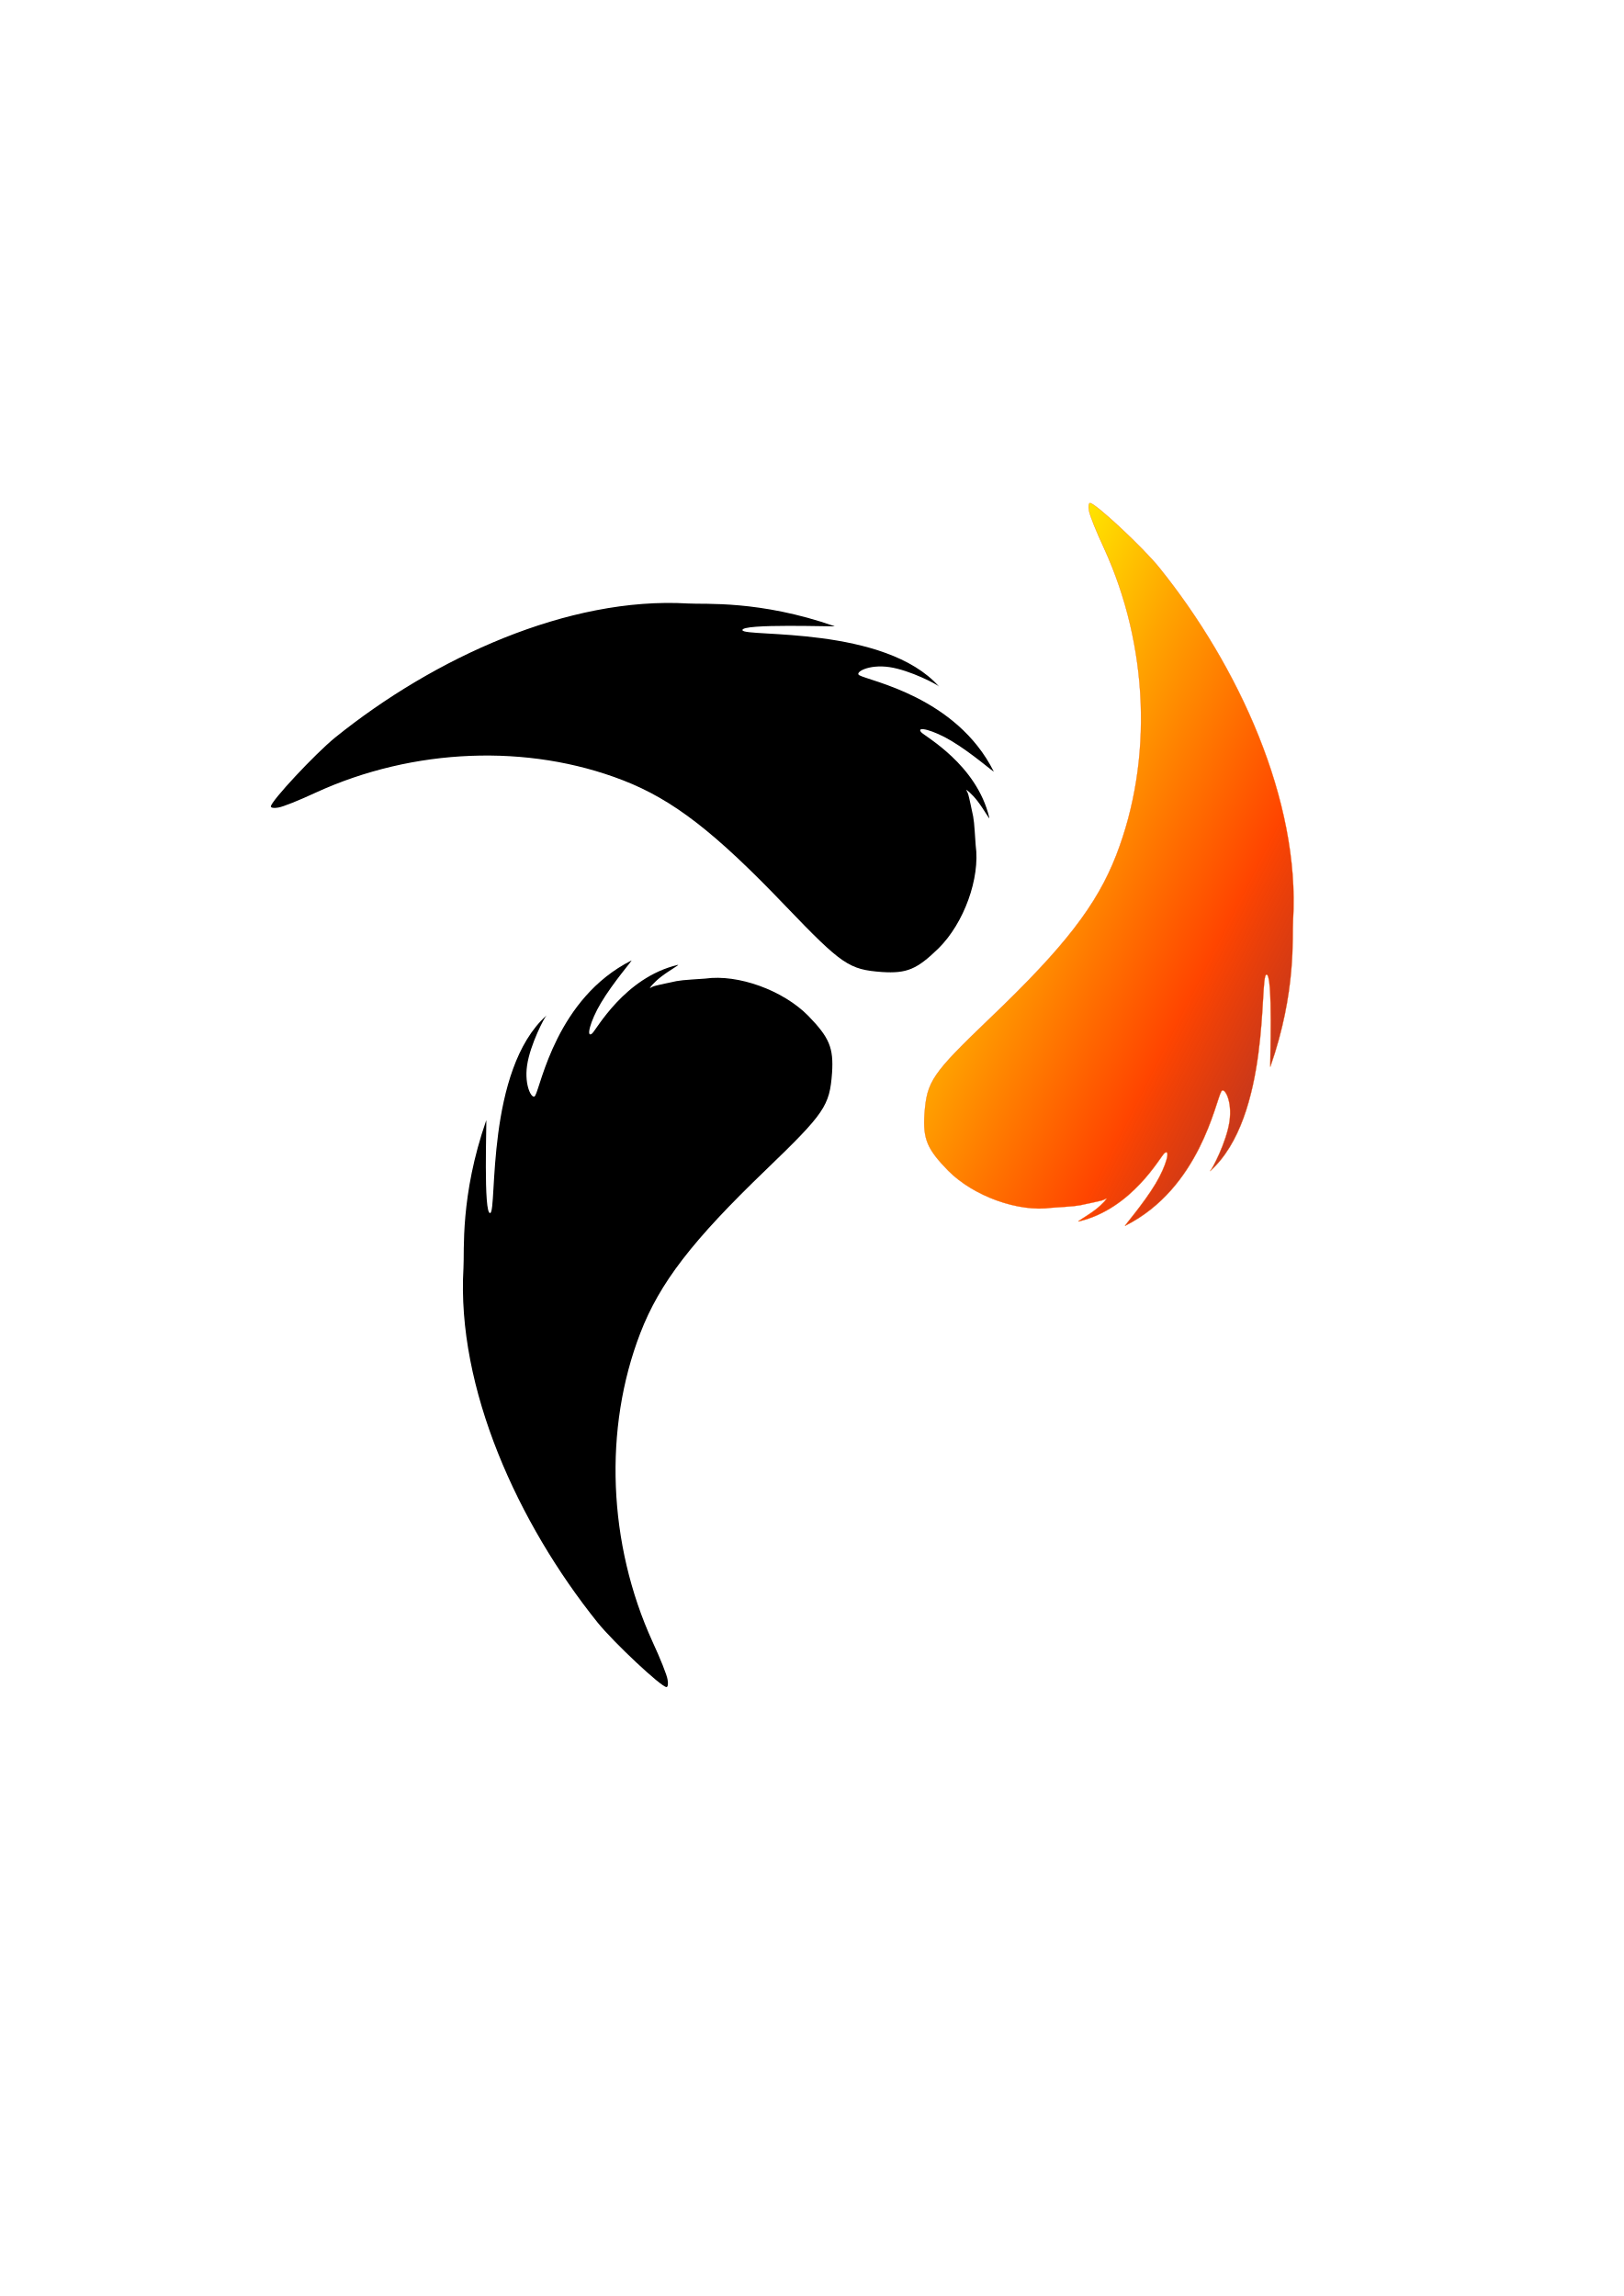
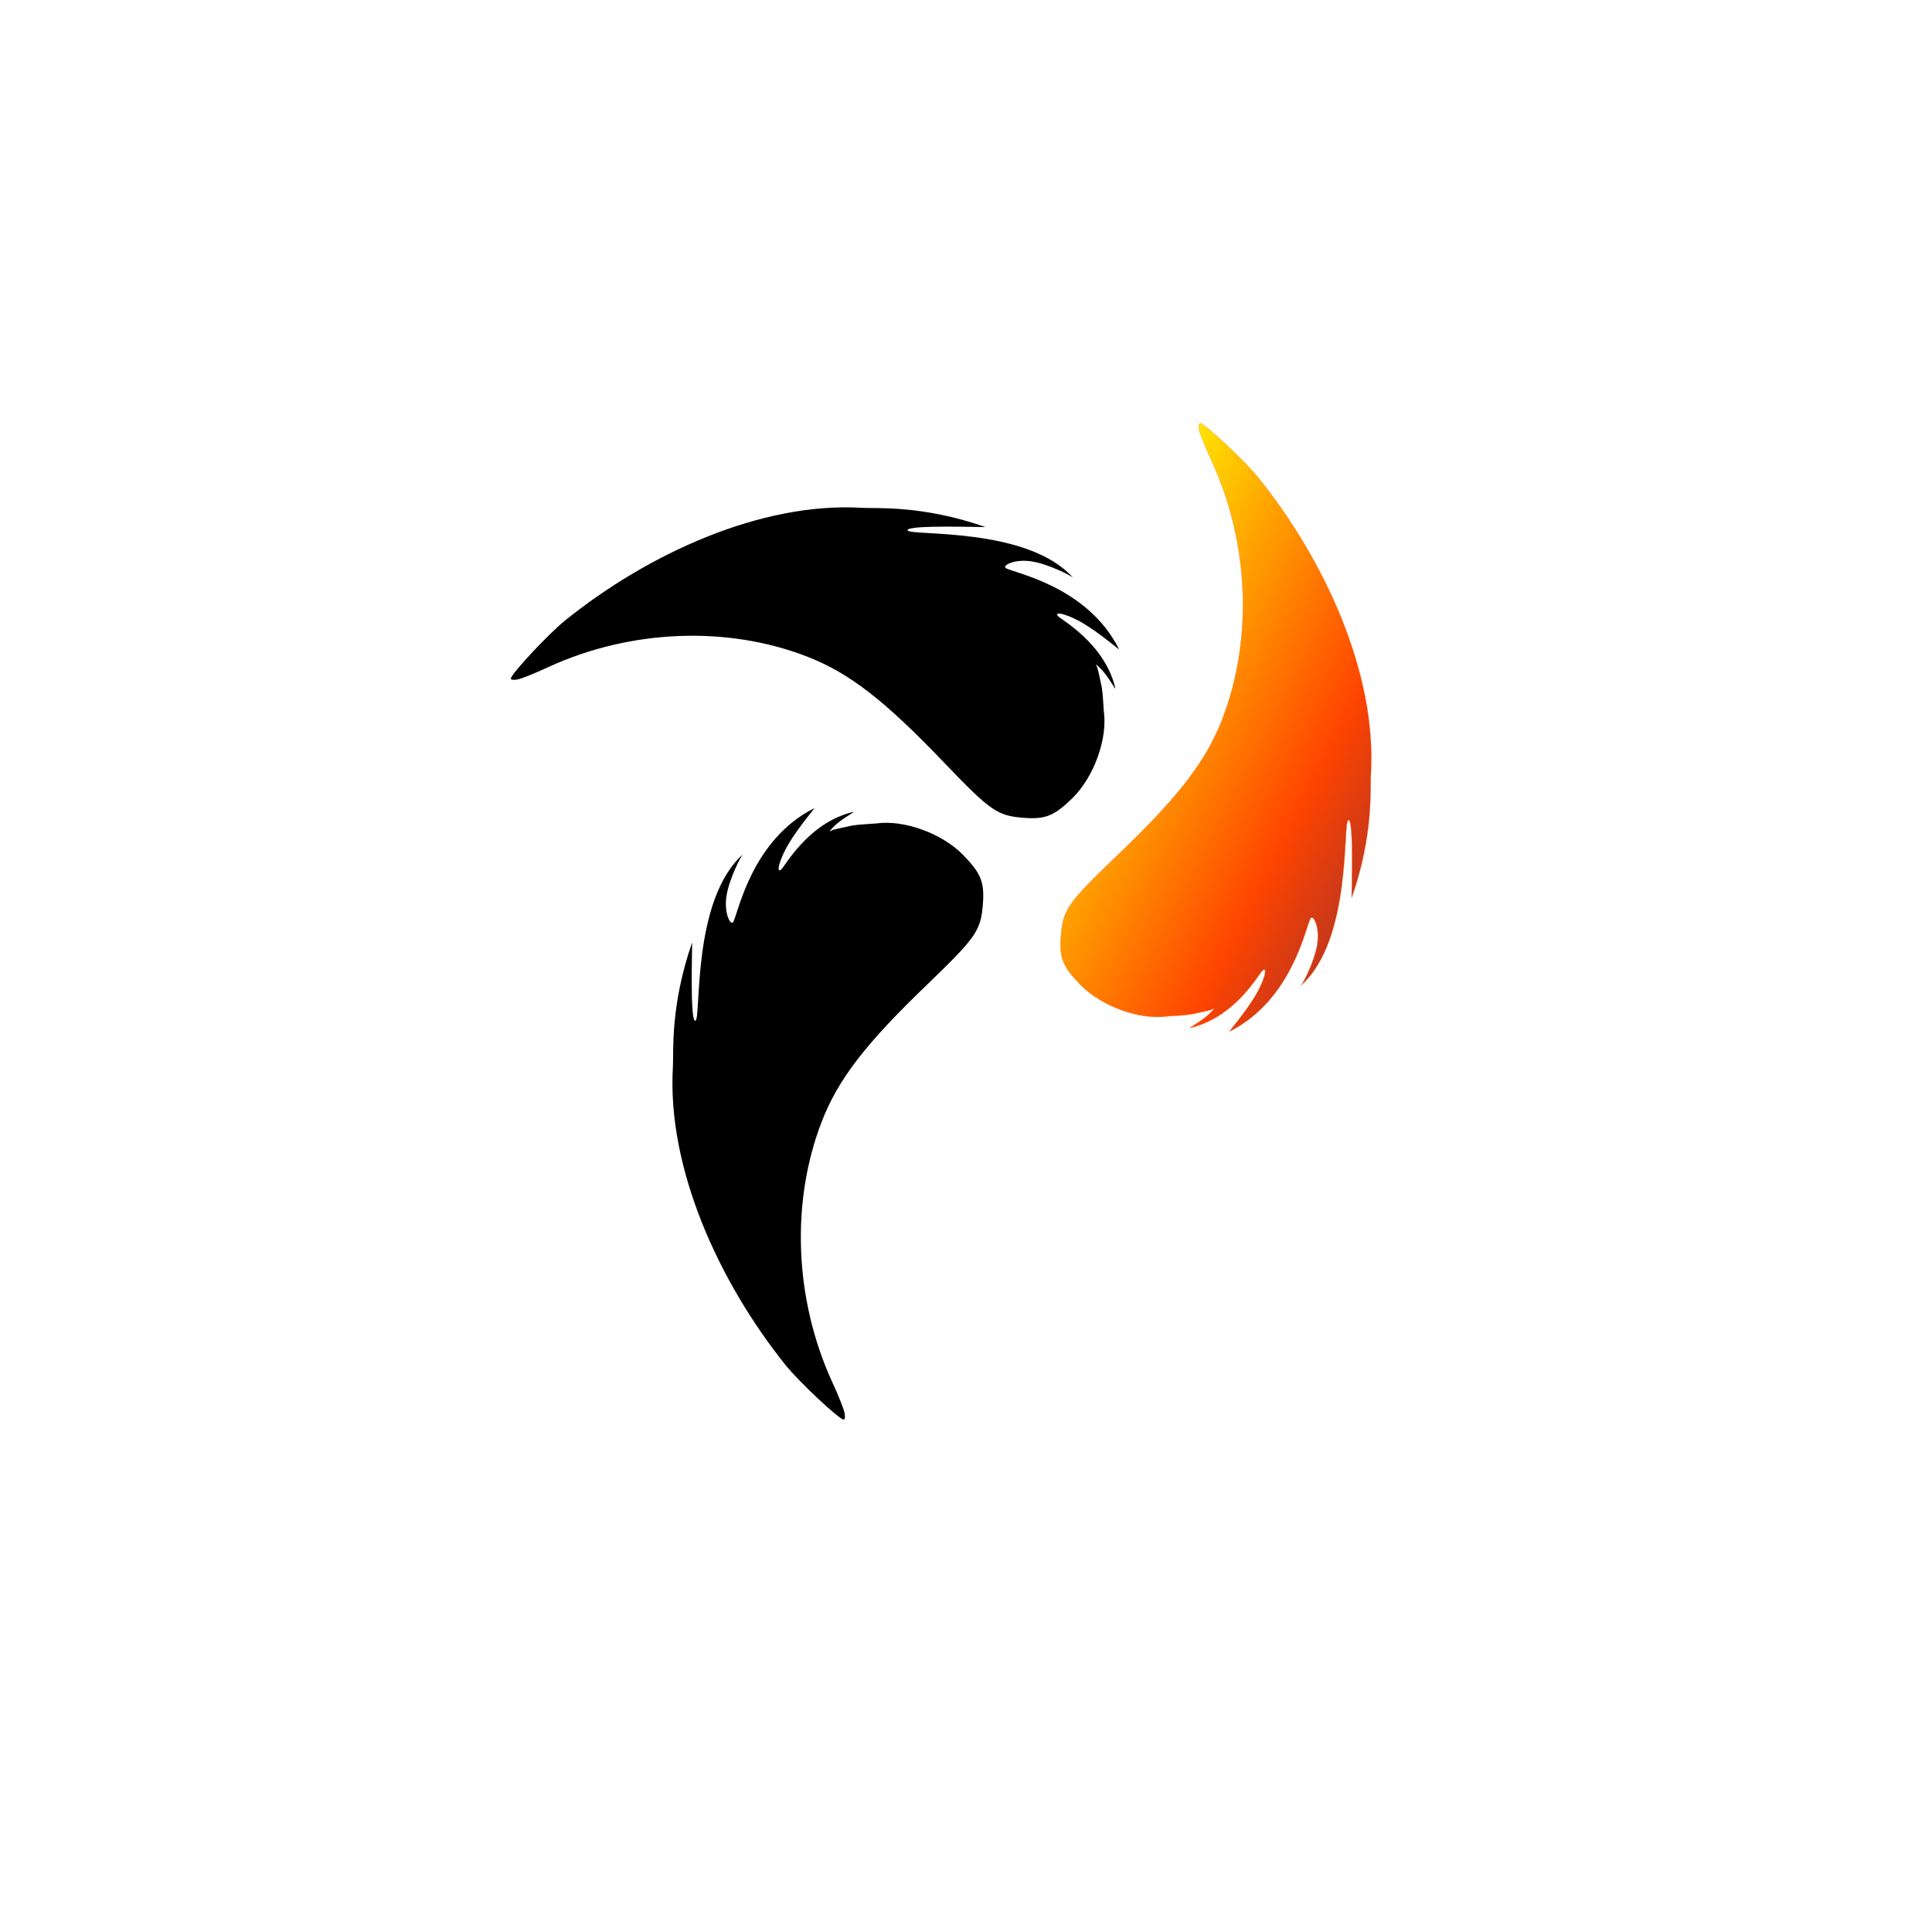
- <svg xmlns="http://www.w3.org/2000/svg" width="210mm" height="297mm" viewBox="0 0 210 297" version="1.1" id="svg1" xml:space="preserve">
+ <svg xmlns="http://www.w3.org/2000/svg" width="512" height="512" viewBox="0 0 210 297" version="1.1" id="svg1" xml:space="preserve">
  <defs>
    <linearGradient id="fireGradient" x1="0%" y1="0%" x2="100%" y2="100%">
      <stop offset="0%" style="stop-color:#ffffff;stop-opacity:1" />
      <stop offset="15%" style="stop-color:#ffff00;stop-opacity:1" />
      <stop offset="40%" style="stop-color:#ffa500;stop-opacity:1" />
      <stop offset="70%" style="stop-color:#ff4500;stop-opacity:1" />
      <stop offset="100%" style="stop-color:#8b0000;stop-opacity:0.8" />
    </linearGradient>
  </defs>
  <defs id="defs1">
    <linearGradient id="fireGradient1" x1="2515.415" y1="6168.959" x2="1961.885" y2="6848.278" gradientTransform="matrix(0.05325861,0,0,-0.02336752,0.0793965,387.8062)" gradientUnits="userSpaceOnUse">
      <stop offset="0%" style="stop-color:#ff0000;stop-opacity:1" id="stop1" />
      <stop offset="30%" style="stop-color:#ff4500;stop-opacity:1" id="stop2" />
      <stop offset="60%" style="stop-color:#ffa500;stop-opacity:1" id="stop3" />
      <stop offset="100%" style="stop-color:#ffff00;stop-opacity:0.8" id="stop4" />
    </linearGradient>
    <linearGradient id="fireGradient2" x1="100%" y1="0%" x2="0%" y2="100%">
      <stop offset="0%" style="stop-color:#ff0000;stop-opacity:1" id="stop5" />
      <stop offset="30%" style="stop-color:#ff4500;stop-opacity:1" id="stop6" />
      <stop offset="60%" style="stop-color:#ffa500;stop-opacity:1" id="stop7" />
      <stop offset="100%" style="stop-color:#ffff00;stop-opacity:0.8" id="stop8" />
    </linearGradient>
    <radialGradient id="fireGradient3" cx="3416.327" cy="1753.259" r="1147.053" gradientTransform="matrix(0.03015743,0,0,-0.0412675,-55.35354,325.8221)" fx="3416.327" fy="1753.259" gradientUnits="userSpaceOnUse">
      <stop offset="0%" style="stop-color:#ffff00;stop-opacity:1" id="stop9" />
      <stop offset="40%" style="stop-color:#ffa500;stop-opacity:1" id="stop10" />
      <stop offset="70%" style="stop-color:#ff4500;stop-opacity:1" id="stop11" />
      <stop offset="100%" style="stop-color:#ff0000;stop-opacity:1" id="stop12" />
    </radialGradient>
  </defs>
  <g id="layer2">
    <path id="path13" d="m 140.986,65.075 c -0.176,0 -0.247,0.424 -0.142,0.953 0.071,0.564 0.953,2.751 1.94,4.868 5.786,12.629 6.35,27.446 1.587,39.723 -2.505,6.456 -6.703,11.889 -16.263,21.026 -7.62,7.303 -8.219,8.22 -8.537,12.453 -0.212,3.246 0.353,4.551 3.069,7.338 3.246,3.281 9.066,5.398 13.335,4.798 2.925,-0.202 3.26,-0.192 4.603,-0.515 0.372,-0.09 0.852,-0.164 1.42,-0.308 0.327,-0.083 0.673,-0.127 1.07,-0.372 0.266,-0.164 -0.419,0.695 -1.405,1.449 -1.107,0.846 -2.528,1.603 -2.124,1.507 6.91,-1.634 10.535,-8.391 11.063,-8.821 0.824,-0.672 0.274,1.57 -1.142,3.933 -1.605,2.679 -4.152,5.564 -3.945,5.46 9.674,-4.853 11.697,-16.109 12.452,-17.399 0.356,-0.609 1.443,1.203 1.045,3.91 -0.395,2.678 -2.272,6.247 -2.52,6.422 7.882,-7.002 6.38,-25.061 7.279,-25.424 0.924,-0.373 0.44,12.173 0.526,11.926 3.408,-9.751 2.807,-16.851 2.945,-18.987 0.917,-15.452 -7.03,-32.841 -17.331,-45.612 -2.117,-2.611 -8.255,-8.326 -8.925,-8.326 z" style="stroke-width:0.035" fill="url(#fireGradient)" stroke="#f56a14" stroke-width="8" />
    <path id="path13-3" d="m 35.029,104.321 c 0,0.176 0.424,0.247 0.953,0.142 0.564,-0.071 2.751,-0.953 4.868,-1.94 12.629,-5.786 27.447,-6.35 39.723,-1.588 6.456,2.505 11.889,6.703 21.026,16.263 7.303,7.62 8.22,8.219 12.453,8.537 3.246,0.212 4.551,-0.353 7.338,-3.069 3.281,-3.246 5.398,-9.066 4.798,-13.335 -0.202,-2.925 -0.192,-3.26 -0.515,-4.603 -0.09,-0.372 -0.164,-0.852 -0.308,-1.42 -0.083,-0.327 -0.127,-0.673 -0.372,-1.07 -0.164,-0.266 0.695,0.419 1.449,1.405 0.846,1.107 1.603,2.528 1.507,2.124 -1.634,-6.91 -8.391,-10.535 -8.821,-11.063 -0.672,-0.824 1.57,-0.274 3.933,1.142 2.679,1.605 5.564,4.152 5.46,3.945 -4.853,-9.674 -16.109,-11.697 -17.399,-12.452 -0.609,-0.356 1.203,-1.443 3.91,-1.045 2.678,0.395 6.247,2.272 6.422,2.52 -7.002,-7.882 -25.061,-6.38 -25.424,-7.279 -0.373,-0.924 12.173,-0.44 11.926,-0.526 -9.751,-3.408 -16.851,-2.807 -18.987,-2.945 -15.452,-0.917 -32.841,7.03 -45.612,17.331 -2.611,2.117 -8.326,8.255 -8.326,8.925 z" style="stroke-width:0.035" />
    <path id="path13-1" d="m 86.198,218.233 c 0.176,0 0.247,-0.426 0.142,-0.958 -0.071,-0.567 -0.953,-2.766 -1.94,-4.894 -5.786,-12.697 -6.35,-27.593 -1.587,-39.936 2.505,-6.49 6.703,-11.952 16.263,-21.138 7.62,-7.342 8.219,-8.264 8.537,-12.52 0.212,-3.263 -0.353,-4.575 -3.069,-7.377 -3.246,-3.298 -9.066,-5.427 -13.335,-4.824 -2.925,0.203 -3.26,0.193 -4.603,0.518 -0.372,0.09 -0.852,0.165 -1.42,0.31 -0.327,0.084 -0.673,0.127 -1.07,0.374 -0.266,0.165 0.419,-0.699 1.405,-1.456 1.107,-0.85 2.528,-1.612 2.124,-1.515 -6.91,1.643 -10.535,8.436 -11.063,8.869 -0.824,0.676 -0.274,-1.578 1.142,-3.954 1.605,-2.693 4.152,-5.594 3.945,-5.489 -9.674,4.879 -11.697,16.195 -12.452,17.492 -0.356,0.612 -1.443,-1.209 -1.045,-3.931 0.395,-2.692 2.272,-6.281 2.52,-6.457 -7.882,7.039 -6.38,25.195 -7.279,25.56 -0.924,0.375 -0.44,-12.238 -0.526,-11.99 -3.408,9.803 -2.807,16.941 -2.945,19.089 -0.917,15.534 7.03,33.017 17.331,45.856 2.117,2.625 8.255,8.37 8.925,8.37 z" style="stroke-width:0.035" />
  </g>
</svg>
